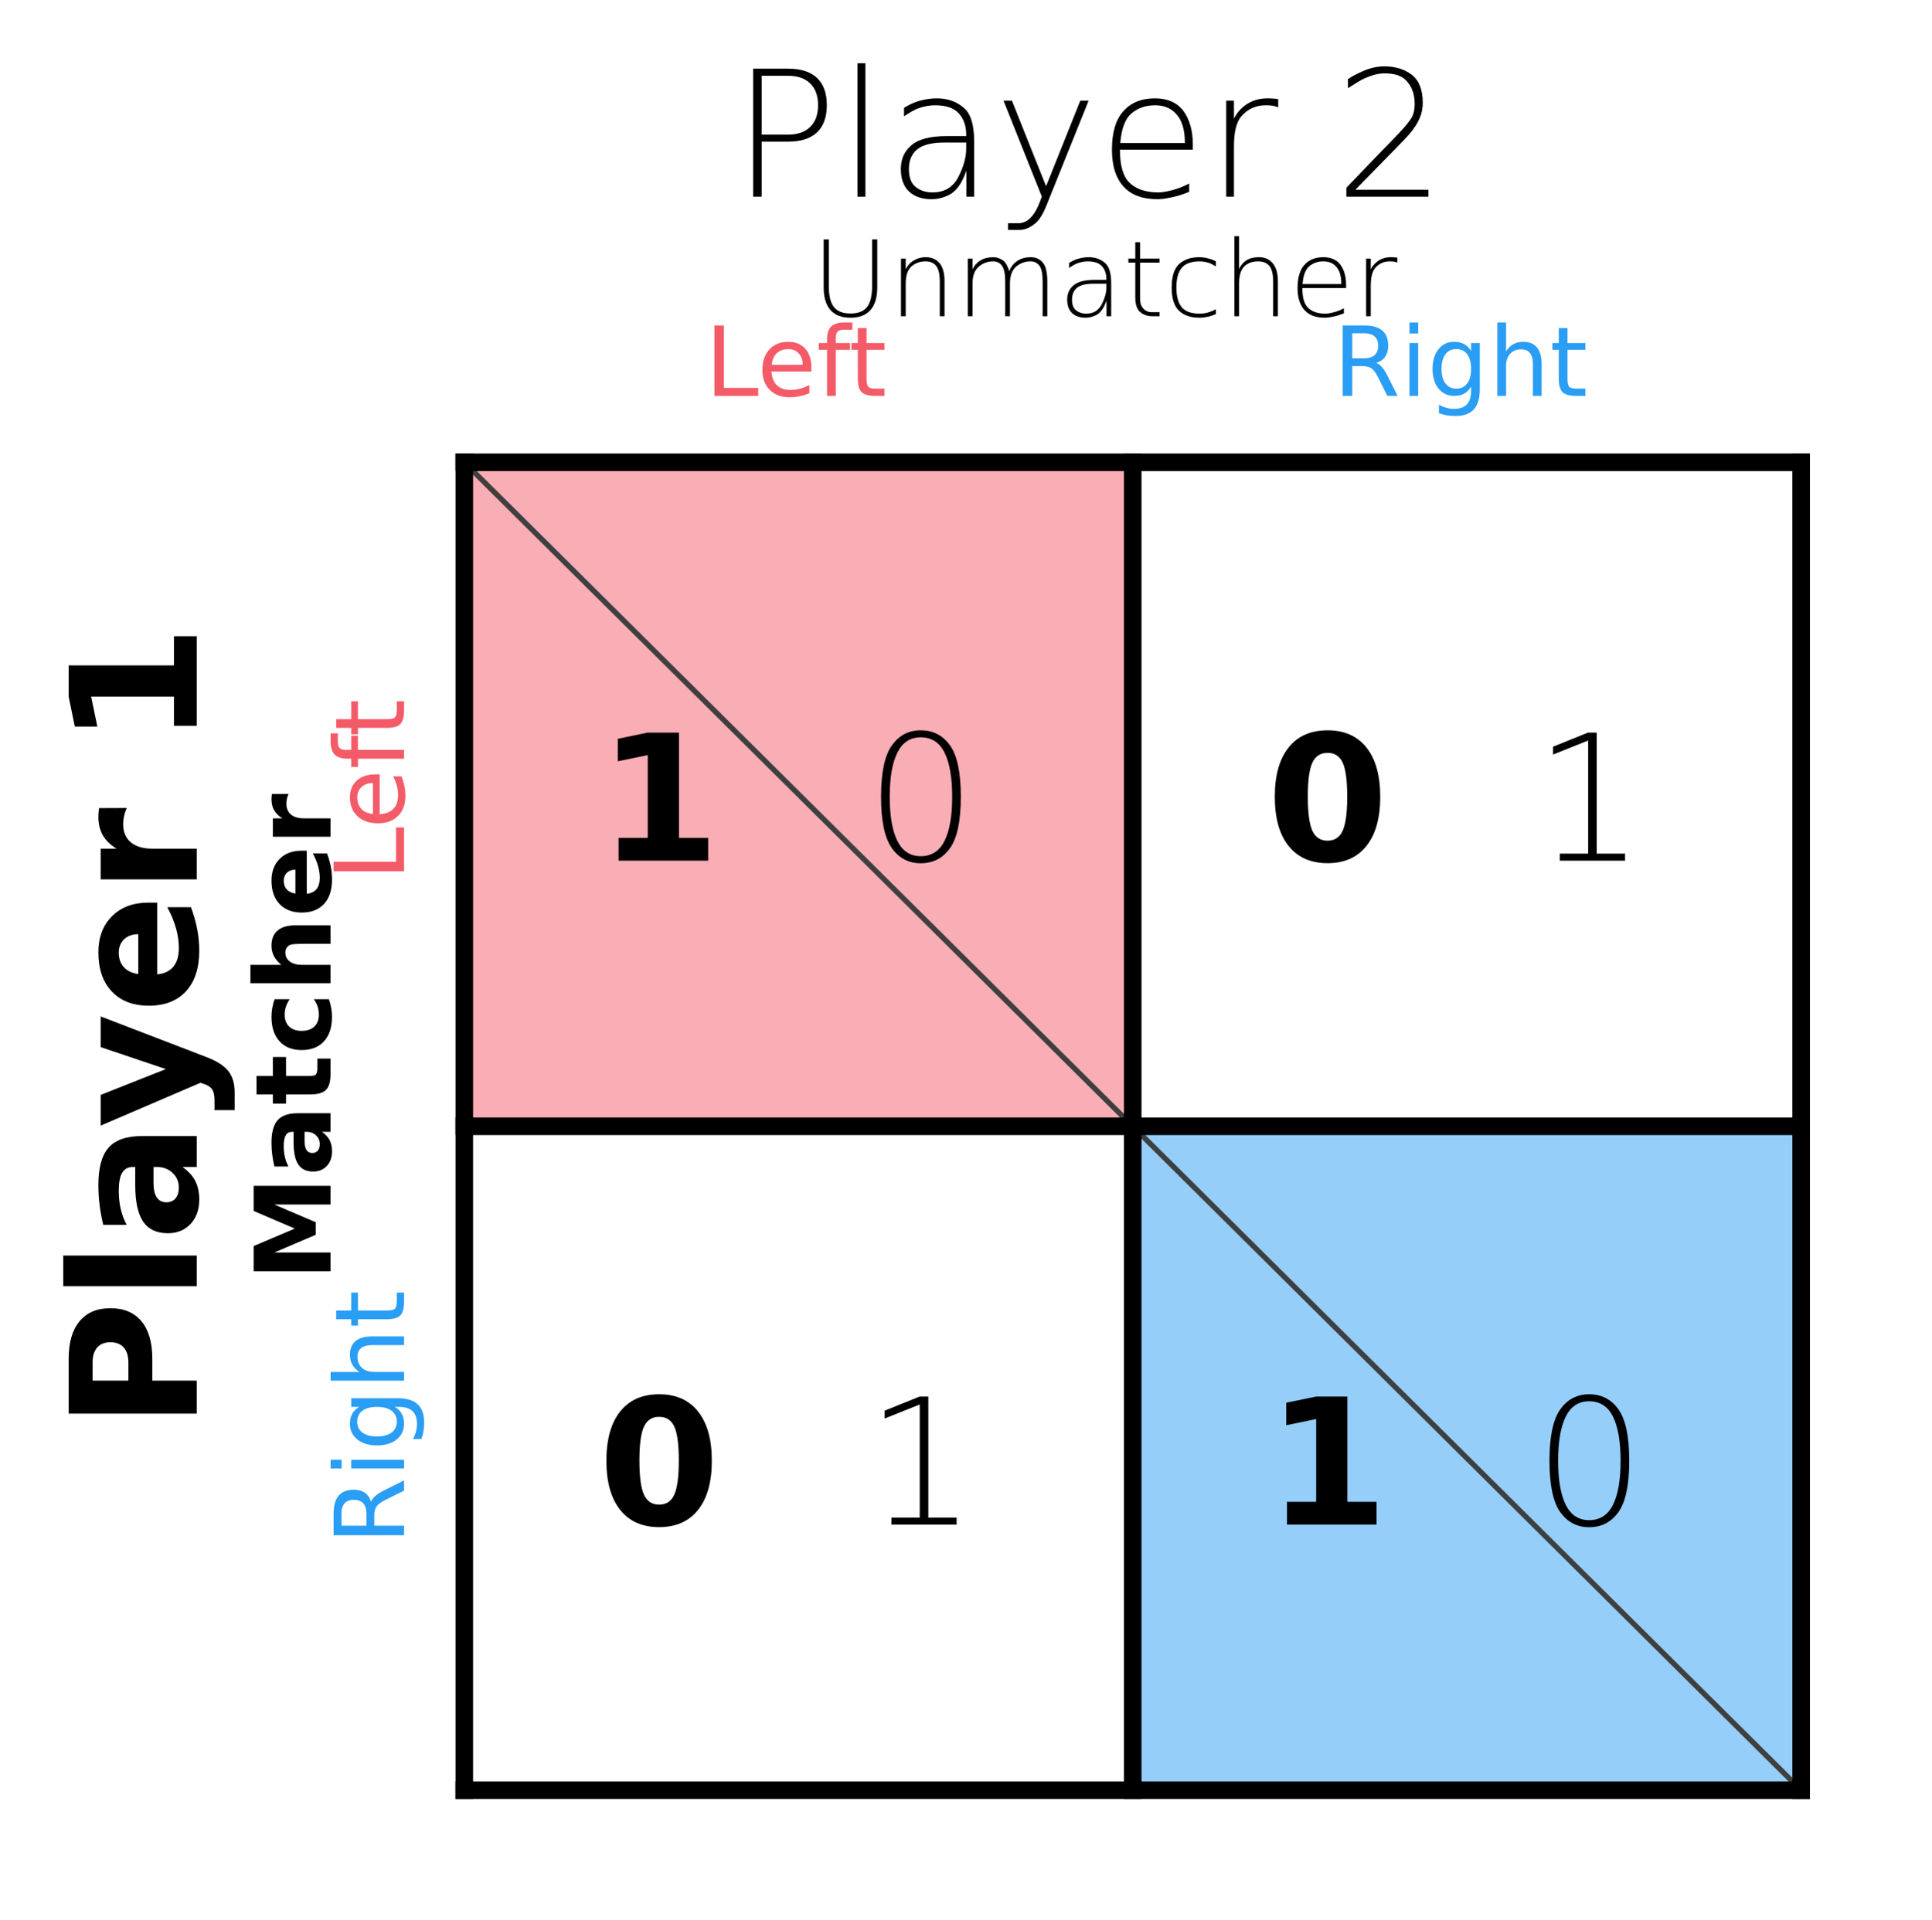
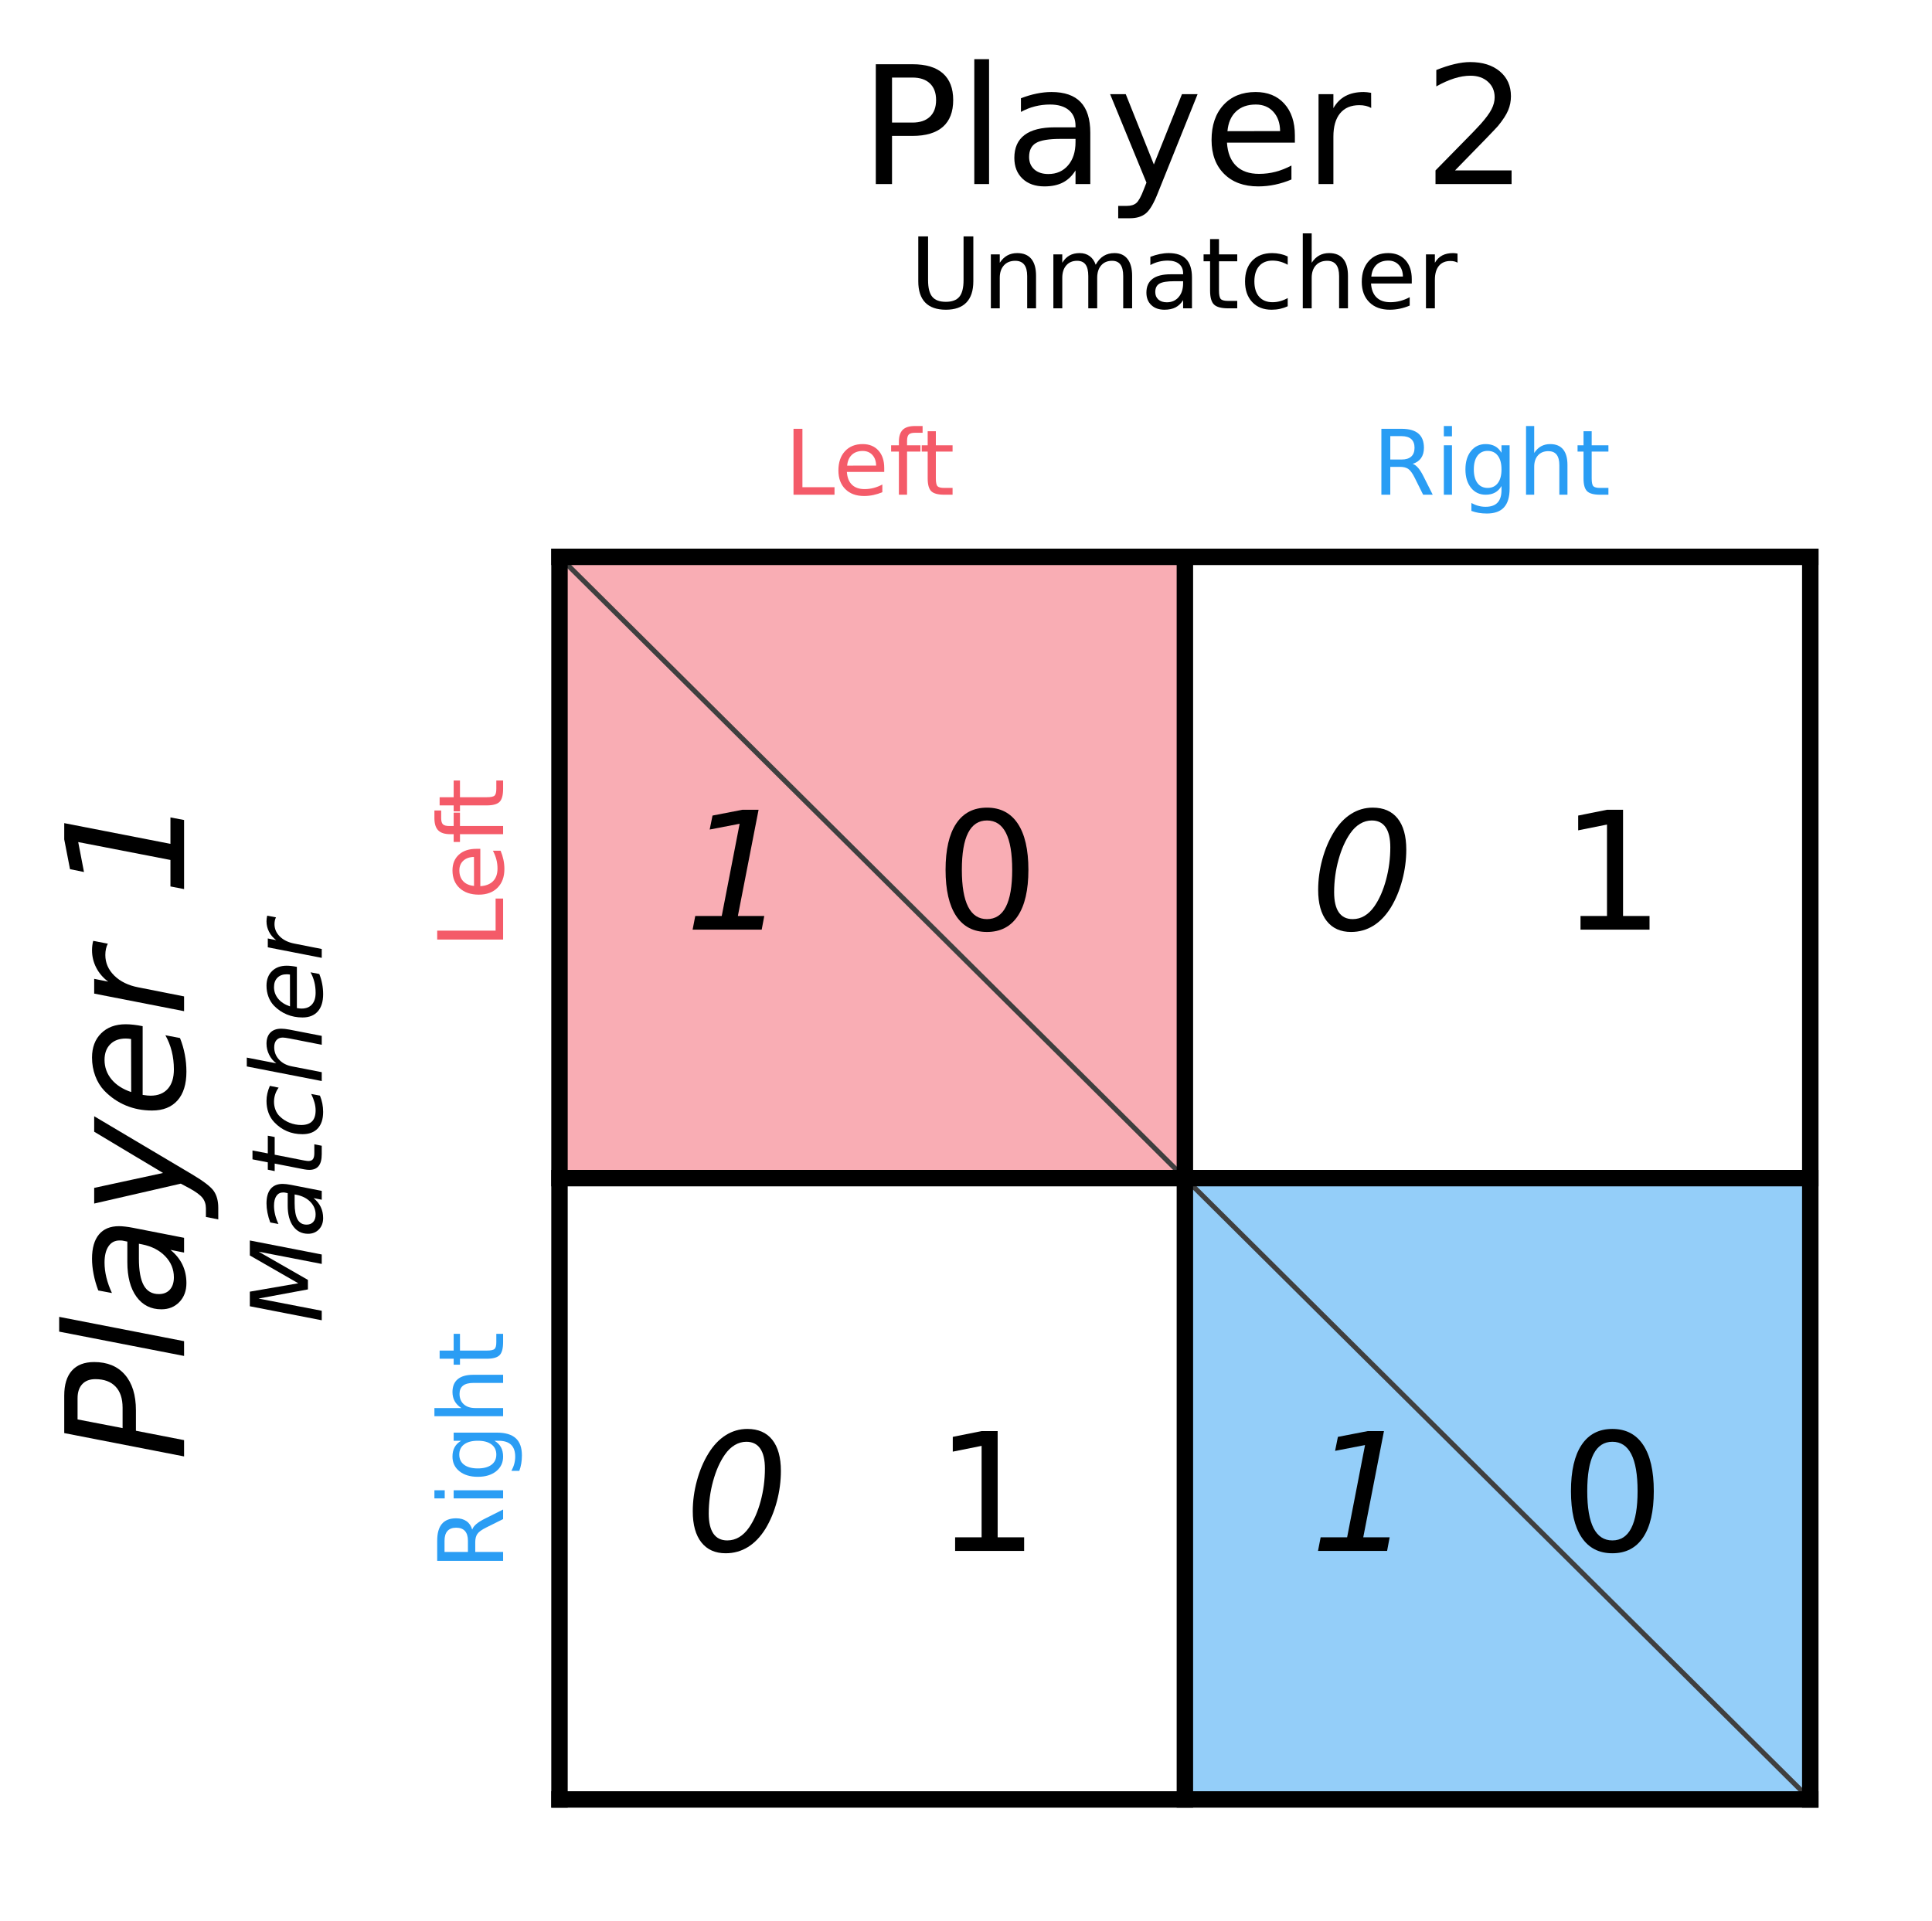
- <svg xmlns="http://www.w3.org/2000/svg" xmlns:xlink="http://www.w3.org/1999/xlink" width="219.845pt" height="218.597pt" viewBox="0 0 219.845 218.597" version="1.1">
+ <svg xmlns="http://www.w3.org/2000/svg" xmlns:xlink="http://www.w3.org/1999/xlink" width="235.064pt" height="233.717pt" viewBox="0 0 235.064 233.717" version="1.1">
  <defs>
    <style type="text/css">*{stroke-linejoin: round; stroke-linecap: butt}</style>
  </defs>
  <g id="figure_1">
    <g id="patch_1">
-       <path d="M 0 218.597  L 219.845 218.597  L 219.845 0  L 0 0  L 0 218.597  z " style="fill: none" />
+       <path d="M 0 233.717  L 235.064 233.717  L 235.064 -0  L 0 -0  L 0 233.717  z " style="fill: none" />
    </g>
    <g id="axes_1">
      <g id="patch_2">
-         <path d="M 45.245 211.397  L 212.645 211.397  L 212.645 45.077  L 45.245 45.077  L 45.245 211.397  z " style="fill: none" />
+         <path d="M 60.464 226.517  L 227.864 226.517  L 227.864 60.197  L 60.464 60.197  L 60.464 226.517  z " style="fill: none" />
      </g>
      <g id="patch_3">
-         <path d="M 52.855 52.637  L 128.945 128.237  L 52.855 128.237  z " clip-path="url(#p72c9a8f084)" style="fill: #f45b69; opacity: 0.5; stroke: #000000; stroke-width: 0.6; stroke-linejoin: miter" />
+         <path d="M 68.073 67.757  L 144.164 143.357  L 68.073 143.357  z " clip-path="url(#pc0062c512a)" style="fill: #f45b69; opacity: 0.5; stroke: #000000; stroke-width: 0.6; stroke-linejoin: miter" />
      </g>
      <g id="patch_4">
-         <path d="M 52.855 52.637  L 128.945 52.637  L 128.945 128.237  z " clip-path="url(#p72c9a8f084)" style="fill: #f45b69; opacity: 0.5; stroke: #000000; stroke-width: 0.6; stroke-linejoin: miter" />
+         <path d="M 68.073 67.757  L 144.164 67.757  L 144.164 143.357  z " clip-path="url(#pc0062c512a)" style="fill: #f45b69; opacity: 0.5; stroke: #000000; stroke-width: 0.6; stroke-linejoin: miter" />
      </g>
      <g id="patch_5">
-         <path d="M 128.945 128.237  L 205.036 128.237  L 205.036 203.837  z " clip-path="url(#p72c9a8f084)" style="fill: #2a9df4; opacity: 0.5; stroke: #000000; stroke-width: 0.6; stroke-linejoin: miter" />
+         <path d="M 144.164 143.357  L 220.255 143.357  L 220.255 218.957  z " clip-path="url(#pc0062c512a)" style="fill: #2a9df4; opacity: 0.5; stroke: #000000; stroke-width: 0.6; stroke-linejoin: miter" />
      </g>
      <g id="patch_6">
-         <path d="M 128.945 128.237  L 205.036 203.837  L 128.945 203.837  z " clip-path="url(#p72c9a8f084)" style="fill: #2a9df4; opacity: 0.5; stroke: #000000; stroke-width: 0.6; stroke-linejoin: miter" />
+         <path d="M 144.164 143.357  L 220.255 218.957  L 144.164 218.957  z " clip-path="url(#pc0062c512a)" style="fill: #2a9df4; opacity: 0.5; stroke: #000000; stroke-width: 0.6; stroke-linejoin: miter" />
      </g>
      <g id="matplotlib.axis_1" />
      <g id="matplotlib.axis_2" />
      <g id="line2d_1">
-         <path d="M 52.855 128.237  L 205.036 128.237  " clip-path="url(#p72c9a8f084)" style="fill: none; stroke: #000000; stroke-width: 2; stroke-linecap: square" />
+         <path d="M 68.073 143.357  L 220.255 143.357  " clip-path="url(#pc0062c512a)" style="fill: none; stroke: #000000; stroke-width: 2; stroke-linecap: square" />
      </g>
      <g id="line2d_2">
-         <path d="M 128.945 203.837  L 128.945 52.637  " clip-path="url(#p72c9a8f084)" style="fill: none; stroke: #000000; stroke-width: 2; stroke-linecap: square" />
+         <path d="M 144.164 218.957  L 144.164 67.757  " clip-path="url(#pc0062c512a)" style="fill: none; stroke: #000000; stroke-width: 2; stroke-linecap: square" />
      </g>
      <g id="line2d_3">
-         <path d="M 52.855 203.837  L 205.036 203.837  " clip-path="url(#p72c9a8f084)" style="fill: none; stroke: #000000; stroke-width: 2; stroke-linecap: square" />
+         <path d="M 68.073 218.957  L 220.255 218.957  " clip-path="url(#pc0062c512a)" style="fill: none; stroke: #000000; stroke-width: 2; stroke-linecap: square" />
      </g>
      <g id="line2d_4">
-         <path d="M 52.855 52.637  L 205.036 52.637  " clip-path="url(#p72c9a8f084)" style="fill: none; stroke: #000000; stroke-width: 2; stroke-linecap: square" />
+         <path d="M 68.073 67.757  L 220.255 67.757  " clip-path="url(#pc0062c512a)" style="fill: none; stroke: #000000; stroke-width: 2; stroke-linecap: square" />
      </g>
      <g id="line2d_5">
-         <path d="M 52.855 203.837  L 52.855 52.637  " clip-path="url(#p72c9a8f084)" style="fill: none; stroke: #000000; stroke-width: 2; stroke-linecap: square" />
+         <path d="M 68.073 218.957  L 68.073 67.757  " clip-path="url(#pc0062c512a)" style="fill: none; stroke: #000000; stroke-width: 2; stroke-linecap: square" />
      </g>
      <g id="line2d_6">
-         <path d="M 205.036 203.837  L 205.036 52.637  " clip-path="url(#p72c9a8f084)" style="fill: none; stroke: #000000; stroke-width: 2; stroke-linecap: square" />
+         <path d="M 220.255 218.957  L 220.255 67.757  " clip-path="url(#pc0062c512a)" style="fill: none; stroke: #000000; stroke-width: 2; stroke-linecap: square" />
      </g>
      <g id="text_1">
-         <g transform="translate(68.07273 97.99688) scale(0.2 -0.2)">
-           <defs>
-             <path id="DejaVuSans-Bold-31" d="M 750 831  L 1813 831  L 1813 3847  L 722 3622  L 722 4441  L 1806 4666  L 2950 4666  L 2950 831  L 4013 831  L 4013 0  L 750 0  L 750 831  z " transform="scale(0.015625)" />
-           </defs>
-           <use xlink:href="#DejaVuSans-Bold-31" />
+         <g transform="translate(83.29091 113.1169) scale(0.2 -0.2)">
+           <defs>
+             <path id="DejaVuSans-Oblique-31" d="M 416 531  L 1447 531  L 2144 4122  L 978 3897  L 1088 4441  L 2247 4666  L 2881 4666  L 2075 531  L 3103 531  L 3003 0  L 313 0  L 416 531  z " transform="scale(0.015625)" />
+           </defs>
+           <use xlink:href="#DejaVuSans-Oblique-31" />
        </g>
      </g>
      <g id="text_2">
-         <g transform="translate(98.50909 97.99688) scale(0.2 -0.2)">
-           <defs>
-             <path id="DejaVuSans-ExtraLight-30" d="M 2016 4494  Q 1444 4494 1166 3938  Q 888 3378 888 2328  Q 888 1278 1166 719  Q 1444 163 2016 163  Q 2606 163 2884 719  Q 3163 1278 3163 2328  Q 3163 3378 2884 3938  Q 2606 4494 2016 4494  z M 2016 4750  Q 2691 4750 3084 4200  Q 3478 3647 3478 2328  Q 3478 1009 3084 456  Q 2691 -94 2016 -94  Q 1359 -94 966 456  Q 572 1009 572 2328  Q 572 3647 966 4200  Q 1359 4750 2016 4750  z " transform="scale(0.015625)" />
-           </defs>
-           <use xlink:href="#DejaVuSans-ExtraLight-30" />
+         <g transform="translate(113.7273 113.1169) scale(0.2 -0.2)">
+           <defs>
+             <path id="DejaVuSans-30" d="M 2034 4250  Q 1547 4250 1301 3770  Q 1056 3291 1056 2328  Q 1056 1369 1301 889  Q 1547 409 2034 409  Q 2525 409 2770 889  Q 3016 1369 3016 2328  Q 3016 3291 2770 3770  Q 2525 4250 2034 4250  z M 2034 4750  Q 2819 4750 3233 4129  Q 3647 3509 3647 2328  Q 3647 1150 3233 529  Q 2819 -91 2034 -91  Q 1250 -91 836 529  Q 422 1150 422 2328  Q 422 3509 836 4129  Q 1250 4750 2034 4750  z " transform="scale(0.015625)" />
+           </defs>
+           <use xlink:href="#DejaVuSans-30" />
        </g>
      </g>
      <g id="text_3">
-         <g transform="translate(144.1636 173.5969) scale(0.2 -0.2)">
-           <use xlink:href="#DejaVuSans-Bold-31" />
+         <g transform="translate(159.3818 188.7169) scale(0.2 -0.2)">
+           <use xlink:href="#DejaVuSans-Oblique-31" />
        </g>
      </g>
      <g id="text_4">
-         <g transform="translate(174.6 173.5969) scale(0.2 -0.2)">
-           <use xlink:href="#DejaVuSans-ExtraLight-30" />
+         <g transform="translate(189.8182 188.7169) scale(0.2 -0.2)">
+           <use xlink:href="#DejaVuSans-30" />
        </g>
      </g>
      <g id="text_5">
-         <g transform="translate(68.07273 173.5969) scale(0.2 -0.2)">
-           <defs>
-             <path id="DejaVuSans-Bold-30" d="M 2944 2338  Q 2944 3213 2780 3570  Q 2616 3928 2228 3928  Q 1841 3928 1675 3570  Q 1509 3213 1509 2338  Q 1509 1453 1675 1090  Q 1841 728 2228 728  Q 2613 728 2778 1090  Q 2944 1453 2944 2338  z M 4147 2328  Q 4147 1169 3647 539  Q 3147 -91 2228 -91  Q 1306 -91 806 539  Q 306 1169 306 2328  Q 306 3491 806 4120  Q 1306 4750 2228 4750  Q 3147 4750 3647 4120  Q 4147 3491 4147 2328  z " transform="scale(0.015625)" />
-           </defs>
-           <use xlink:href="#DejaVuSans-Bold-30" />
+         <g transform="translate(83.29091 188.7169) scale(0.2 -0.2)">
+           <defs>
+             <path id="DejaVuSans-Oblique-30" d="M 2444 4750  Q 3078 4750 3414 4328  Q 3750 3906 3750 3116  Q 3750 2516 3592 1923  Q 3434 1331 3150 863  Q 2859 394 2467 151  Q 2075 -91 1600 -91  Q 988 -91 653 334  Q 319 759 319 1544  Q 319 2138 480 2733  Q 641 3328 928 3794  Q 1216 4263 1602 4506  Q 1988 4750 2444 4750  z M 2406 4250  Q 2169 4250 1955 4123  Q 1741 3997 1569 3750  Q 1281 3338 1111 2720  Q 941 2103 941 1453  Q 941 938 1123 673  Q 1306 409 1663 409  Q 1913 409 2125 536  Q 2338 663 2509 909  Q 2794 1319 2961 1936  Q 3128 2553 3128 3206  Q 3128 3722 2945 3986  Q 2763 4250 2406 4250  z " transform="scale(0.015625)" />
+           </defs>
+           <use xlink:href="#DejaVuSans-Oblique-30" />
        </g>
      </g>
      <g id="text_6">
-         <g transform="translate(98.50909 173.5969) scale(0.2 -0.2)">
-           <defs>
-             <path id="DejaVuSans-ExtraLight-31" d="M 950 256  L 1981 256  L 1981 4378  L 703 3866  L 703 4153  L 1975 4666  L 2294 4666  L 2294 256  L 3325 256  L 3325 0  L 950 0  L 950 256  z " transform="scale(0.015625)" />
-           </defs>
-           <use xlink:href="#DejaVuSans-ExtraLight-31" />
+         <g transform="translate(113.7273 188.7169) scale(0.2 -0.2)">
+           <defs>
+             <path id="DejaVuSans-31" d="M 794 531  L 1825 531  L 1825 4091  L 703 3866  L 703 4441  L 1819 4666  L 2450 4666  L 2450 531  L 3481 531  L 3481 0  L 794 0  L 794 531  z " transform="scale(0.015625)" />
+           </defs>
+           <use xlink:href="#DejaVuSans-31" />
        </g>
      </g>
      <g id="text_7">
-         <g transform="translate(144.1636 97.99688) scale(0.2 -0.2)">
-           <use xlink:href="#DejaVuSans-Bold-30" />
+         <g transform="translate(159.3818 113.1169) scale(0.2 -0.2)">
+           <use xlink:href="#DejaVuSans-Oblique-30" />
        </g>
      </g>
      <g id="text_8">
-         <g transform="translate(174.6 97.99688) scale(0.2 -0.2)">
-           <use xlink:href="#DejaVuSans-ExtraLight-31" />
+         <g transform="translate(189.8182 113.1169) scale(0.2 -0.2)">
+           <use xlink:href="#DejaVuSans-31" />
        </g>
      </g>
      <g id="text_9">
-         <g style="fill: #f45b69" transform="translate(45.99464 100.2845) rotate(-90) scale(0.11 -0.11)">
+         <g style="fill: #f45b69" transform="translate(61.21283 115.4045) rotate(-90) scale(0.11 -0.11)">
          <defs>
            <path id="DejaVuSans-4c" d="M 628 4666  L 1259 4666  L 1259 531  L 3531 531  L 3531 0  L 628 0  L 628 4666  z " transform="scale(0.015625)" />
            <path id="DejaVuSans-65" d="M 3597 1894  L 3597 1613  L 953 1613  Q 991 1019 1311 708  Q 1631 397 2203 397  Q 2534 397 2845 478  Q 3156 559 3463 722  L 3463 178  Q 3153 47 2828 -22  Q 2503 -91 2169 -91  Q 1331 -91 842 396  Q 353 884 353 1716  Q 353 2575 817 3079  Q 1281 3584 2069 3584  Q 2775 3584 3186 3129  Q 3597 2675 3597 1894  z M 3022 2063  Q 3016 2534 2758 2815  Q 2500 3097 2075 3097  Q 1594 3097 1305 2825  Q 1016 2553 972 2059  L 3022 2063  z " transform="scale(0.015625)" />
            <path id="DejaVuSans-66" d="M 2375 4863  L 2375 4384  L 1825 4384  Q 1516 4384 1395 4259  Q 1275 4134 1275 3809  L 1275 3500  L 2222 3500  L 2222 3053  L 1275 3053  L 1275 0  L 697 0  L 697 3053  L 147 3053  L 147 3500  L 697 3500  L 697 3744  Q 697 4328 969 4595  Q 1241 4863 1831 4863  L 2375 4863  z " transform="scale(0.015625)" />
            <path id="DejaVuSans-74" d="M 1172 4494  L 1172 3500  L 2356 3500  L 2356 3053  L 1172 3053  L 1172 1153  Q 1172 725 1289 603  Q 1406 481 1766 481  L 2356 481  L 2356 0  L 1766 0  Q 1100 0 847 248  Q 594 497 594 1153  L 594 3053  L 172 3053  L 172 3500  L 594 3500  L 594 4494  L 1172 4494  z " transform="scale(0.015625)" />
          </defs>
          <use xlink:href="#DejaVuSans-4c" />
          <use xlink:href="#DejaVuSans-65" transform="translate(53.96289 0)" />
          <use xlink:href="#DejaVuSans-66" transform="translate(115.4863 0)" />
          <use xlink:href="#DejaVuSans-74" transform="translate(148.9414 0)" />
        </g>
      </g>
      <g id="text_10">
-         <g style="fill: #2a9df4" transform="translate(45.99464 175.8845) rotate(-90) scale(0.11 -0.11)">
+         <g style="fill: #2a9df4" transform="translate(61.21283 191.0045) rotate(-90) scale(0.11 -0.11)">
          <defs>
            <path id="DejaVuSans-52" d="M 2841 2188  Q 3044 2119 3236 1894  Q 3428 1669 3622 1275  L 4263 0  L 3584 0  L 2988 1197  Q 2756 1666 2539 1819  Q 2322 1972 1947 1972  L 1259 1972  L 1259 0  L 628 0  L 628 4666  L 2053 4666  Q 2853 4666 3247 4331  Q 3641 3997 3641 3322  Q 3641 2881 3436 2590  Q 3231 2300 2841 2188  z M 1259 4147  L 1259 2491  L 2053 2491  Q 2509 2491 2742 2702  Q 2975 2913 2975 3322  Q 2975 3731 2742 3939  Q 2509 4147 2053 4147  L 1259 4147  z " transform="scale(0.015625)" />
            <path id="DejaVuSans-69" d="M 603 3500  L 1178 3500  L 1178 0  L 603 0  L 603 3500  z M 603 4863  L 1178 4863  L 1178 4134  L 603 4134  L 603 4863  z " transform="scale(0.015625)" />
            <path id="DejaVuSans-67" d="M 2906 1791  Q 2906 2416 2648 2759  Q 2391 3103 1925 3103  Q 1463 3103 1205 2759  Q 947 2416 947 1791  Q 947 1169 1205 825  Q 1463 481 1925 481  Q 2391 481 2648 825  Q 2906 1169 2906 1791  z M 3481 434  Q 3481 -459 3084 -895  Q 2688 -1331 1869 -1331  Q 1566 -1331 1297 -1286  Q 1028 -1241 775 -1147  L 775 -588  Q 1028 -725 1275 -790  Q 1522 -856 1778 -856  Q 2344 -856 2625 -561  Q 2906 -266 2906 331  L 2906 616  Q 2728 306 2450 153  Q 2172 0 1784 0  Q 1141 0 747 490  Q 353 981 353 1791  Q 353 2603 747 3093  Q 1141 3584 1784 3584  Q 2172 3584 2450 3431  Q 2728 3278 2906 2969  L 2906 3500  L 3481 3500  L 3481 434  z " transform="scale(0.015625)" />
            <path id="DejaVuSans-68" d="M 3513 2113  L 3513 0  L 2938 0  L 2938 2094  Q 2938 2591 2744 2837  Q 2550 3084 2163 3084  Q 1697 3084 1428 2787  Q 1159 2491 1159 1978  L 1159 0  L 581 0  L 581 4863  L 1159 4863  L 1159 2956  Q 1366 3272 1645 3428  Q 1925 3584 2291 3584  Q 2894 3584 3203 3211  Q 3513 2838 3513 2113  z " transform="scale(0.015625)" />
          </defs>
          <use xlink:href="#DejaVuSans-52" />
          <use xlink:href="#DejaVuSans-69" transform="translate(69.48242 0)" />
          <use xlink:href="#DejaVuSans-67" transform="translate(97.26562 0)" />
          <use xlink:href="#DejaVuSans-68" transform="translate(160.7422 0)" />
          <use xlink:href="#DejaVuSans-74" transform="translate(224.1211 0)" />
        </g>
      </g>
      <g id="text_11">
-         <g style="fill: #f45b69" transform="translate(80.24727 45.07688) scale(0.11 -0.11)">
+         <g style="fill: #f45b69" transform="translate(95.46546 60.19687) scale(0.11 -0.11)">
          <use xlink:href="#DejaVuSans-4c" />
          <use xlink:href="#DejaVuSans-65" transform="translate(53.96289 0)" />
          <use xlink:href="#DejaVuSans-66" transform="translate(115.4863 0)" />
          <use xlink:href="#DejaVuSans-74" transform="translate(148.9414 0)" />
        </g>
      </g>
      <g id="text_12">
-         <g style="fill: #2a9df4" transform="translate(151.7727 45.07688) scale(0.11 -0.11)">
+         <g style="fill: #2a9df4" transform="translate(166.9909 60.19687) scale(0.11 -0.11)">
          <use xlink:href="#DejaVuSans-52" />
          <use xlink:href="#DejaVuSans-69" transform="translate(69.48242 0)" />
          <use xlink:href="#DejaVuSans-67" transform="translate(97.26562 0)" />
          <use xlink:href="#DejaVuSans-68" transform="translate(160.7422 0)" />
          <use xlink:href="#DejaVuSans-74" transform="translate(224.1211 0)" />
        </g>
      </g>
      <g id="text_13">
-         <g transform="translate(22.39688 162.7925) rotate(-90) scale(0.2 -0.2)">
-           <defs>
-             <path id="DejaVuSans-Bold-50" d="M 588 4666  L 2584 4666  Q 3475 4666 3951 4270  Q 4428 3875 4428 3144  Q 4428 2409 3951 2014  Q 3475 1619 2584 1619  L 1791 1619  L 1791 0  L 588 0  L 588 4666  z M 1791 3794  L 1791 2491  L 2456 2491  Q 2806 2491 2997 2661  Q 3188 2831 3188 3144  Q 3188 3456 2997 3625  Q 2806 3794 2456 3794  L 1791 3794  z " transform="scale(0.015625)" />
-             <path id="DejaVuSans-Bold-6c" d="M 538 4863  L 1656 4863  L 1656 0  L 538 0  L 538 4863  z " transform="scale(0.015625)" />
-             <path id="DejaVuSans-Bold-61" d="M 2106 1575  Q 1756 1575 1579 1456  Q 1403 1338 1403 1106  Q 1403 894 1545 773  Q 1688 653 1941 653  Q 2256 653 2472 879  Q 2688 1106 2688 1447  L 2688 1575  L 2106 1575  z M 3816 1997  L 3816 0  L 2688 0  L 2688 519  Q 2463 200 2181 54  Q 1900 -91 1497 -91  Q 953 -91 614 226  Q 275 544 275 1050  Q 275 1666 698 1953  Q 1122 2241 2028 2241  L 2688 2241  L 2688 2328  Q 2688 2594 2478 2717  Q 2269 2841 1825 2841  Q 1466 2841 1156 2769  Q 847 2697 581 2553  L 581 3406  Q 941 3494 1303 3539  Q 1666 3584 2028 3584  Q 2975 3584 3395 3211  Q 3816 2838 3816 1997  z " transform="scale(0.015625)" />
-             <path id="DejaVuSans-Bold-79" d="M 78 3500  L 1197 3500  L 2138 1125  L 2938 3500  L 4056 3500  L 2584 -331  Q 2363 -916 2067 -1148  Q 1772 -1381 1288 -1381  L 641 -1381  L 641 -647  L 991 -647  Q 1275 -647 1404 -556  Q 1534 -466 1606 -231  L 1638 -134  L 78 3500  z " transform="scale(0.015625)" />
-             <path id="DejaVuSans-Bold-65" d="M 4031 1759  L 4031 1441  L 1416 1441  Q 1456 1047 1700 850  Q 1944 653 2381 653  Q 2734 653 3104 758  Q 3475 863 3866 1075  L 3866 213  Q 3469 63 3072 -14  Q 2675 -91 2278 -91  Q 1328 -91 801 392  Q 275 875 275 1747  Q 275 2603 792 3093  Q 1309 3584 2216 3584  Q 3041 3584 3536 3087  Q 4031 2591 4031 1759  z M 2881 2131  Q 2881 2450 2695 2645  Q 2509 2841 2209 2841  Q 1884 2841 1681 2658  Q 1478 2475 1428 2131  L 2881 2131  z " transform="scale(0.015625)" />
-             <path id="DejaVuSans-Bold-72" d="M 3138 2547  Q 2991 2616 2845 2648  Q 2700 2681 2553 2681  Q 2122 2681 1889 2404  Q 1656 2128 1656 1613  L 1656 0  L 538 0  L 538 3500  L 1656 3500  L 1656 2925  Q 1872 3269 2151 3426  Q 2431 3584 2822 3584  Q 2878 3584 2943 3579  Q 3009 3575 3134 3559  L 3138 2547  z " transform="scale(0.015625)" />
-             <path id="DejaVuSans-Bold-20" transform="scale(0.015625)" />
-           </defs>
-           <use xlink:href="#DejaVuSans-Bold-50" />
-           <use xlink:href="#DejaVuSans-Bold-6c" transform="translate(73.29102 0)" />
-           <use xlink:href="#DejaVuSans-Bold-61" transform="translate(107.5684 0)" />
-           <use xlink:href="#DejaVuSans-Bold-79" transform="translate(171.9238 0)" />
-           <use xlink:href="#DejaVuSans-Bold-65" transform="translate(237.1094 0)" />
-           <use xlink:href="#DejaVuSans-Bold-72" transform="translate(304.9316 0)" />
-           <use xlink:href="#DejaVuSans-Bold-20" transform="translate(354.248 0)" />
-           <use xlink:href="#DejaVuSans-Bold-31" transform="translate(389.0625 0)" />
+         <g transform="translate(22.39688 177.7562) rotate(-90) scale(0.2 -0.2)">
+           <defs>
+             <path id="DejaVuSans-Oblique-50" d="M 1081 4666  L 2541 4666  Q 3178 4666 3512 4369  Q 3847 4072 3847 3500  Q 3847 2731 3353 2303  Q 2859 1875 1966 1875  L 1172 1875  L 806 0  L 172 0  L 1081 4666  z M 1613 4147  L 1275 2394  L 2069 2394  Q 2606 2394 2893 2669  Q 3181 2944 3181 3456  Q 3181 3784 2986 3965  Q 2791 4147 2438 4147  L 1613 4147  z " transform="scale(0.015625)" />
+             <path id="DejaVuSans-Oblique-6c" d="M 1172 4863  L 1747 4863  L 800 0  L 225 0  L 1172 4863  z " transform="scale(0.015625)" />
+             <path id="DejaVuSans-Oblique-61" d="M 3438 1997  L 3047 0  L 2472 0  L 2578 531  Q 2325 219 2001 64  Q 1678 -91 1281 -91  Q 834 -91 548 182  Q 263 456 263 884  Q 263 1497 752 1853  Q 1241 2209 2100 2209  L 2900 2209  L 2931 2363  Q 2938 2388 2941 2417  Q 2944 2447 2944 2509  Q 2944 2788 2717 2942  Q 2491 3097 2081 3097  Q 1800 3097 1504 3025  Q 1209 2953 897 2809  L 997 3341  Q 1322 3463 1633 3523  Q 1944 3584 2234 3584  Q 2853 3584 3176 3315  Q 3500 3047 3500 2534  Q 3500 2431 3484 2292  Q 3469 2153 3438 1997  z M 2816 1759  L 2241 1759  Q 1534 1759 1195 1570  Q 856 1381 856 984  Q 856 709 1029 553  Q 1203 397 1509 397  Q 1978 397 2328 733  Q 2678 1069 2791 1631  L 2816 1759  z " transform="scale(0.015625)" />
+             <path id="DejaVuSans-Oblique-79" d="M 1588 -325  Q 1188 -997 936 -1164  Q 684 -1331 294 -1331  L -159 -1331  L -63 -850  L 269 -850  Q 509 -850 678 -719  Q 847 -588 1056 -206  L 1234 128  L 459 3500  L 1069 3500  L 1650 819  L 3256 3500  L 3859 3500  L 1588 -325  z " transform="scale(0.015625)" />
+             <path id="DejaVuSans-Oblique-65" d="M 3078 2063  Q 3088 2113 3092 2166  Q 3097 2219 3097 2272  Q 3097 2653 2873 2875  Q 2650 3097 2266 3097  Q 1838 3097 1509 2826  Q 1181 2556 1013 2059  L 3078 2063  z M 3578 1613  L 903 1613  Q 884 1494 878 1425  Q 872 1356 872 1306  Q 872 872 1139 634  Q 1406 397 1894 397  Q 2269 397 2603 481  Q 2938 566 3225 728  L 3116 159  Q 2806 34 2476 -28  Q 2147 -91 1806 -91  Q 1078 -91 686 257  Q 294 606 294 1247  Q 294 1794 489 2264  Q 684 2734 1063 3103  Q 1306 3334 1642 3459  Q 1978 3584 2356 3584  Q 2950 3584 3301 3228  Q 3653 2872 3653 2272  Q 3653 2128 3634 1964  Q 3616 1800 3578 1613  z " transform="scale(0.015625)" />
+             <path id="DejaVuSans-Oblique-72" d="M 2853 2969  Q 2766 3016 2653 3041  Q 2541 3066 2413 3066  Q 1953 3066 1609 2717  Q 1266 2369 1153 1784  L 800 0  L 225 0  L 909 3500  L 1484 3500  L 1375 2956  Q 1603 3259 1920 3421  Q 2238 3584 2597 3584  Q 2691 3584 2781 3573  Q 2872 3563 2963 3538  L 2853 2969  z " transform="scale(0.015625)" />
+             <path id="DejaVuSans-Oblique-20" transform="scale(0.015625)" />
+           </defs>
+           <use xlink:href="#DejaVuSans-Oblique-50" />
+           <use xlink:href="#DejaVuSans-Oblique-6c" transform="translate(60.30273 0)" />
+           <use xlink:href="#DejaVuSans-Oblique-61" transform="translate(88.08594 0)" />
+           <use xlink:href="#DejaVuSans-Oblique-79" transform="translate(149.3652 0)" />
+           <use xlink:href="#DejaVuSans-Oblique-65" transform="translate(208.5449 0)" />
+           <use xlink:href="#DejaVuSans-Oblique-72" transform="translate(270.0684 0)" />
+           <use xlink:href="#DejaVuSans-Oblique-20" transform="translate(311.1816 0)" />
+           <use xlink:href="#DejaVuSans-Oblique-31" transform="translate(342.9688 0)" />
        </g>
      </g>
      <g id="text_14">
-         <g transform="translate(37.62358 145.8525) rotate(-90) scale(0.12 -0.12)">
-           <defs>
-             <path id="DejaVuSans-Bold-4d" d="M 588 4666  L 2119 4666  L 3181 2169  L 4250 4666  L 5778 4666  L 5778 0  L 4641 0  L 4641 3413  L 3566 897  L 2803 897  L 1728 3413  L 1728 0  L 588 0  L 588 4666  z " transform="scale(0.015625)" />
-             <path id="DejaVuSans-Bold-74" d="M 1759 4494  L 1759 3500  L 2913 3500  L 2913 2700  L 1759 2700  L 1759 1216  Q 1759 972 1856 886  Q 1953 800 2241 800  L 2816 800  L 2816 0  L 1856 0  Q 1194 0 917 276  Q 641 553 641 1216  L 641 2700  L 84 2700  L 84 3500  L 641 3500  L 641 4494  L 1759 4494  z " transform="scale(0.015625)" />
-             <path id="DejaVuSans-Bold-63" d="M 3366 3391  L 3366 2478  Q 3138 2634 2908 2709  Q 2678 2784 2431 2784  Q 1963 2784 1702 2511  Q 1441 2238 1441 1747  Q 1441 1256 1702 982  Q 1963 709 2431 709  Q 2694 709 2930 787  Q 3166 866 3366 1019  L 3366 103  Q 3103 6 2833 -42  Q 2563 -91 2291 -91  Q 1344 -91 809 395  Q 275 881 275 1747  Q 275 2613 809 3098  Q 1344 3584 2291 3584  Q 2566 3584 2833 3536  Q 3100 3488 3366 3391  z " transform="scale(0.015625)" />
-             <path id="DejaVuSans-Bold-68" d="M 4056 2131  L 4056 0  L 2931 0  L 2931 347  L 2931 1625  Q 2931 2084 2911 2256  Q 2891 2428 2841 2509  Q 2775 2619 2662 2680  Q 2550 2741 2406 2741  Q 2056 2741 1856 2470  Q 1656 2200 1656 1722  L 1656 0  L 538 0  L 538 4863  L 1656 4863  L 1656 2988  Q 1909 3294 2193 3439  Q 2478 3584 2822 3584  Q 3428 3584 3742 3212  Q 4056 2841 4056 2131  z " transform="scale(0.015625)" />
-           </defs>
-           <use xlink:href="#DejaVuSans-Bold-4d" />
-           <use xlink:href="#DejaVuSans-Bold-61" transform="translate(99.51172 0)" />
-           <use xlink:href="#DejaVuSans-Bold-74" transform="translate(166.9922 0)" />
-           <use xlink:href="#DejaVuSans-Bold-63" transform="translate(214.7949 0)" />
-           <use xlink:href="#DejaVuSans-Bold-68" transform="translate(274.0723 0)" />
-           <use xlink:href="#DejaVuSans-Bold-65" transform="translate(345.2637 0)" />
-           <use xlink:href="#DejaVuSans-Bold-72" transform="translate(413.0859 0)" />
+         <g transform="translate(39.1454 160.9725) rotate(-90) scale(0.12 -0.12)">
+           <defs>
+             <path id="DejaVuSans-Oblique-4d" d="M 1081 4666  L 2028 4666  L 2572 1522  L 4378 4666  L 5350 4666  L 4441 0  L 3828 0  L 4622 4091  L 2791 897  L 2175 897  L 1581 4103  L 788 0  L 172 0  L 1081 4666  z " transform="scale(0.015625)" />
+             <path id="DejaVuSans-Oblique-74" d="M 2706 3500  L 2619 3053  L 1472 3053  L 1100 1153  Q 1081 1047 1072 975  Q 1063 903 1063 863  Q 1063 663 1183 572  Q 1303 481 1569 481  L 2150 481  L 2053 0  L 1503 0  Q 991 0 739 200  Q 488 400 488 806  Q 488 878 497 964  Q 506 1050 525 1153  L 897 3053  L 409 3053  L 500 3500  L 978 3500  L 1172 4494  L 1747 4494  L 1556 3500  L 2706 3500  z " transform="scale(0.015625)" />
+             <path id="DejaVuSans-Oblique-63" d="M 3431 3366  L 3316 2797  Q 3109 2947 2876 3022  Q 2644 3097 2394 3097  Q 2119 3097 1870 3000  Q 1622 2903 1453 2725  Q 1184 2453 1037 2087  Q 891 1722 891 1331  Q 891 859 1127 628  Q 1363 397 1844 397  Q 2081 397 2348 469  Q 2616 541 2906 684  L 2797 116  Q 2547 13 2283 -39  Q 2019 -91 1741 -91  Q 1044 -91 669 257  Q 294 606 294 1253  Q 294 1797 489 2255  Q 684 2713 1069 3078  Q 1331 3328 1684 3456  Q 2038 3584 2456 3584  Q 2700 3584 2940 3529  Q 3181 3475 3431 3366  z " transform="scale(0.015625)" />
+             <path id="DejaVuSans-Oblique-68" d="M 3566 2113  L 3156 0  L 2578 0  L 2988 2091  Q 3016 2238 3031 2350  Q 3047 2463 3047 2528  Q 3047 2791 2881 2937  Q 2716 3084 2419 3084  Q 1956 3084 1617 2771  Q 1278 2459 1178 1941  L 800 0  L 225 0  L 1172 4863  L 1747 4863  L 1375 2950  Q 1594 3244 1934 3414  Q 2275 3584 2650 3584  Q 3113 3584 3367 3334  Q 3622 3084 3622 2631  Q 3622 2519 3608 2391  Q 3594 2263 3566 2113  z " transform="scale(0.015625)" />
+           </defs>
+           <use xlink:href="#DejaVuSans-Oblique-4d" />
+           <use xlink:href="#DejaVuSans-Oblique-61" transform="translate(86.2793 0)" />
+           <use xlink:href="#DejaVuSans-Oblique-74" transform="translate(147.5586 0)" />
+           <use xlink:href="#DejaVuSans-Oblique-63" transform="translate(186.7676 0)" />
+           <use xlink:href="#DejaVuSans-Oblique-68" transform="translate(241.748 0)" />
+           <use xlink:href="#DejaVuSans-Oblique-65" transform="translate(305.127 0)" />
+           <use xlink:href="#DejaVuSans-Oblique-72" transform="translate(366.6504 0)" />
        </g>
      </g>
      <g id="text_15">
-         <g transform="translate(83.29091 22.39688) scale(0.2 -0.2)">
-           <defs>
-             <path id="DejaVuSans-ExtraLight-50" d="M 1094 4406  L 1094 2263  L 2053 2263  Q 2575 2263 2859 2541  Q 3147 2819 3147 3338  Q 3147 3847 2859 4128  Q 2575 4406 2053 4406  L 1094 4406  z M 781 4666  L 2053 4666  Q 2750 4666 3109 4328  Q 3466 3991 3466 3338  Q 3466 2681 3109 2344  Q 2750 2006 2053 2006  L 1094 2006  L 1094 0  L 781 0  L 781 4666  z " transform="scale(0.015625)" />
-             <path id="DejaVuSans-ExtraLight-6c" d="M 725 4863  L 1013 4863  L 1013 0  L 725 0  L 725 4863  z " transform="scale(0.015625)" />
-             <path id="DejaVuSans-ExtraLight-61" d="M 2125 1975  Q 1431 1975 1125 1728  Q 819 1481 819 1006  Q 819 544 1072 350  Q 1325 156 1672 156  Q 2328 156 2616 713  Q 2906 1269 2906 1759  L 2906 1975  L 2125 1975  z M 3197 1997  L 3197 0  L 2913 0  L 2913 950  Q 2672 253 2275 63  Q 1959 -91 1647 -91  Q 1125 -91 825 188  Q 525 469 525 1012  Q 525 1556 916 1881  Q 1306 2209 2194 2209  L 2906 2209  L 2906 2266  Q 2906 2731 2641 3031  Q 2378 3331 1772 3331  Q 1472 3331 1159 3219  Q 959 3147 641 2928  L 641 3238  Q 919 3409 1159 3481  Q 1509 3584 1831 3584  Q 2450 3584 2850 3209  Q 3197 2888 3197 1997  z " transform="scale(0.015625)" />
-             <path id="DejaVuSans-ExtraLight-79" d="M 1906 -325  Q 1719 -791 1503 -969  Q 1213 -1209 934 -1209  L 506 -1209  L 506 -966  L 872 -966  Q 1100 -966 1272 -819  Q 1494 -628 1638 -259  L 1741 0  L 344 3500  L 650 3500  L 1894 381  L 3141 3500  L 3444 3500  L 1906 -325  z " transform="scale(0.015625)" />
-             <path id="DejaVuSans-ExtraLight-65" d="M 3453 1894  L 3453 1713  L 797 1713  Q 797 869 1125 531  Q 1488 156 2203 156  Q 2391 156 2700 238  Q 3013 319 3319 481  L 3319 178  Q 3009 47 2684 -22  Q 2359 -91 2169 -91  Q 1359 -91 950 347  Q 506 813 506 1713  Q 506 2647 913 3106  Q 1328 3584 2069 3584  Q 2756 3584 3106 3131  Q 3453 2656 3453 1894  z M 3163 1956  Q 3163 2694 2831 3031  Q 2553 3331 2075 3331  Q 1553 3331 1200 3019  Q 875 2728 809 1956  L 3163 1956  z " transform="scale(0.015625)" />
-             <path id="DejaVuSans-ExtraLight-72" d="M 2625 3253  Q 2556 3288 2438 3313  Q 2331 3331 2169 3331  Q 1638 3331 1288 2938  Q 1013 2619 1013 1844  L 1013 0  L 731 0  L 731 3500  L 1013 3500  L 1013 2844  Q 1153 3125 1406 3319  Q 1756 3584 2231 3584  Q 2353 3584 2444 3575  Q 2538 3575 2625 3553  L 2625 3253  z " transform="scale(0.015625)" />
-             <path id="DejaVuSans-ExtraLight-20" transform="scale(0.015625)" />
-             <path id="DejaVuSans-ExtraLight-32" d="M 769 253  L 3431 253  L 3431 0  L 444 0  L 444 328  L 1606 1538  Q 2038 1975 2388 2347  Q 2713 2694 2822 2884  Q 2931 3075 2931 3388  Q 2931 3928 2600 4256  Q 2359 4494 1825 4494  Q 1513 4494 1106 4313  Q 928 4231 500 3953  L 500 4284  Q 681 4413 1031 4569  Q 1428 4747 1819 4750  Q 2422 4750 2828 4441  Q 3225 4131 3225 3419  Q 3225 3131 3119 2875  Q 2994 2575 2725 2266  Q 2647 2175 2228 1744  L 769 253  z " transform="scale(0.015625)" />
-           </defs>
-           <use xlink:href="#DejaVuSans-ExtraLight-50" />
-           <use xlink:href="#DejaVuSans-ExtraLight-6c" transform="translate(60.30273 0)" />
-           <use xlink:href="#DejaVuSans-ExtraLight-61" transform="translate(88.08594 0)" />
-           <use xlink:href="#DejaVuSans-ExtraLight-79" transform="translate(149.3652 0)" />
-           <use xlink:href="#DejaVuSans-ExtraLight-65" transform="translate(208.5449 0)" />
-           <use xlink:href="#DejaVuSans-ExtraLight-72" transform="translate(270.0684 0)" />
-           <use xlink:href="#DejaVuSans-ExtraLight-20" transform="translate(311.1816 0)" />
-           <use xlink:href="#DejaVuSans-ExtraLight-32" transform="translate(342.9688 0)" />
+         <g transform="translate(104.5964 22.39688) scale(0.2 -0.2)">
+           <defs>
+             <path id="DejaVuSans-50" d="M 1259 4147  L 1259 2394  L 2053 2394  Q 2494 2394 2734 2622  Q 2975 2850 2975 3272  Q 2975 3691 2734 3919  Q 2494 4147 2053 4147  L 1259 4147  z M 628 4666  L 2053 4666  Q 2838 4666 3239 4311  Q 3641 3956 3641 3272  Q 3641 2581 3239 2228  Q 2838 1875 2053 1875  L 1259 1875  L 1259 0  L 628 0  L 628 4666  z " transform="scale(0.015625)" />
+             <path id="DejaVuSans-6c" d="M 603 4863  L 1178 4863  L 1178 0  L 603 0  L 603 4863  z " transform="scale(0.015625)" />
+             <path id="DejaVuSans-61" d="M 2194 1759  Q 1497 1759 1228 1600  Q 959 1441 959 1056  Q 959 750 1161 570  Q 1363 391 1709 391  Q 2188 391 2477 730  Q 2766 1069 2766 1631  L 2766 1759  L 2194 1759  z M 3341 1997  L 3341 0  L 2766 0  L 2766 531  Q 2569 213 2275 61  Q 1981 -91 1556 -91  Q 1019 -91 701 211  Q 384 513 384 1019  Q 384 1609 779 1909  Q 1175 2209 1959 2209  L 2766 2209  L 2766 2266  Q 2766 2663 2505 2880  Q 2244 3097 1772 3097  Q 1472 3097 1187 3025  Q 903 2953 641 2809  L 641 3341  Q 956 3463 1253 3523  Q 1550 3584 1831 3584  Q 2591 3584 2966 3190  Q 3341 2797 3341 1997  z " transform="scale(0.015625)" />
+             <path id="DejaVuSans-79" d="M 2059 -325  Q 1816 -950 1584 -1140  Q 1353 -1331 966 -1331  L 506 -1331  L 506 -850  L 844 -850  Q 1081 -850 1212 -737  Q 1344 -625 1503 -206  L 1606 56  L 191 3500  L 800 3500  L 1894 763  L 2988 3500  L 3597 3500  L 2059 -325  z " transform="scale(0.015625)" />
+             <path id="DejaVuSans-72" d="M 2631 2963  Q 2534 3019 2420 3045  Q 2306 3072 2169 3072  Q 1681 3072 1420 2755  Q 1159 2438 1159 1844  L 1159 0  L 581 0  L 581 3500  L 1159 3500  L 1159 2956  Q 1341 3275 1631 3429  Q 1922 3584 2338 3584  Q 2397 3584 2469 3576  Q 2541 3569 2628 3553  L 2631 2963  z " transform="scale(0.015625)" />
+             <path id="DejaVuSans-20" transform="scale(0.015625)" />
+             <path id="DejaVuSans-32" d="M 1228 531  L 3431 531  L 3431 0  L 469 0  L 469 531  Q 828 903 1448 1529  Q 2069 2156 2228 2338  Q 2531 2678 2651 2914  Q 2772 3150 2772 3378  Q 2772 3750 2511 3984  Q 2250 4219 1831 4219  Q 1534 4219 1204 4116  Q 875 4013 500 3803  L 500 4441  Q 881 4594 1212 4672  Q 1544 4750 1819 4750  Q 2544 4750 2975 4387  Q 3406 4025 3406 3419  Q 3406 3131 3298 2873  Q 3191 2616 2906 2266  Q 2828 2175 2409 1742  Q 1991 1309 1228 531  z " transform="scale(0.015625)" />
+           </defs>
+           <use xlink:href="#DejaVuSans-50" />
+           <use xlink:href="#DejaVuSans-6c" transform="translate(60.30273 0)" />
+           <use xlink:href="#DejaVuSans-61" transform="translate(88.08594 0)" />
+           <use xlink:href="#DejaVuSans-79" transform="translate(149.3652 0)" />
+           <use xlink:href="#DejaVuSans-65" transform="translate(208.5449 0)" />
+           <use xlink:href="#DejaVuSans-72" transform="translate(270.0684 0)" />
+           <use xlink:href="#DejaVuSans-20" transform="translate(311.1816 0)" />
+           <use xlink:href="#DejaVuSans-32" transform="translate(342.9688 0)" />
        </g>
      </g>
      <g id="text_16">
-         <g transform="translate(92.42182 36.00487) scale(0.12 -0.12)">
-           <defs>
-             <path id="DejaVuSans-ExtraLight-55" d="M 716 4666  L 1028 4666  L 1028 1831  Q 1028 944 1341 553  Q 1650 166 2344 166  Q 3034 166 3344 553  Q 3656 944 3656 1831  L 3656 4666  L 3969 4666  L 3969 1753  Q 3969 841 3556 375  Q 3147 -91 2344 -91  Q 1538 -91 1128 375  Q 716 841 716 1753  L 716 4666  z " transform="scale(0.015625)" />
-             <path id="DejaVuSans-ExtraLight-6e" d="M 3369 2113  L 3369 0  L 3081 0  L 3081 2094  Q 3081 2775 2862 3053  Q 2644 3331 2219 3331  Q 1722 3331 1369 3031  Q 1013 2728 1013 1978  L 1013 0  L 725 0  L 725 3500  L 1013 3500  L 1013 2844  Q 1166 3163 1416 3331  Q 1784 3584 2231 3584  Q 2750 3584 3059 3231  Q 3369 2881 3369 2113  z " transform="scale(0.015625)" />
-             <path id="DejaVuSans-ExtraLight-6d" d="M 3244 2738  Q 3406 3159 3756 3375  Q 4088 3584 4544 3584  Q 5000 3584 5275 3263  Q 5553 2944 5553 2113  L 5553 0  L 5269 0  L 5269 2094  Q 5269 2819 5069 3075  Q 4869 3331 4538 3331  Q 4056 3331 3688 3034  Q 3284 2713 3284 1978  L 3284 0  L 2997 0  L 2997 2094  Q 2997 2794 2803 3062  Q 2609 3331 2266 3331  Q 1784 3331 1416 3031  Q 1013 2709 1013 1978  L 1013 0  L 725 0  L 725 3500  L 1013 3500  L 1013 2844  Q 1166 3188 1488 3388  Q 1813 3584 2284 3584  Q 2591 3584 2875 3378  Q 3094 3219 3244 2738  z " transform="scale(0.015625)" />
-             <path id="DejaVuSans-ExtraLight-74" d="M 1028 4494  L 1028 3500  L 2213 3500  L 2213 3256  L 1028 3256  L 1028 1153  Q 1028 753 1131 594  Q 1344 244 1750 244  L 2213 244  L 2213 0  L 1766 0  Q 1338 0 1038 250  Q 738 500 738 1153  L 738 3256  L 319 3256  L 319 3500  L 738 3500  L 738 4494  L 1028 4494  z " transform="scale(0.015625)" />
-             <path id="DejaVuSans-ExtraLight-63" d="M 3122 3331  L 3122 3025  Q 2863 3184 2694 3241  Q 2403 3331 2138 3331  Q 1381 3331 1053 2943  Q 725 2556 725 1747  Q 725 931 1053 543  Q 1381 156 2138 156  Q 2388 156 2631 225  Q 2878 291 3122 425  L 3122 134  Q 2881 22 2625 -34  Q 2366 -91 2113 -91  Q 1344 -91 891 325  Q 438 744 438 1747  Q 438 2750 891 3169  Q 1344 3584 2113 3584  Q 2363 3584 2644 3513  Q 2925 3444 3122 3331  z " transform="scale(0.015625)" />
-             <path id="DejaVuSans-ExtraLight-68" d="M 3369 2113  L 3369 0  L 3081 0  L 3081 2094  Q 3081 2769 2853 3050  Q 2625 3331 2163 3331  Q 1631 3331 1322 3018  Q 1013 2706 1013 1978  L 1013 0  L 725 0  L 725 4863  L 1013 4863  L 1013 2853  Q 1113 3122 1369 3331  Q 1675 3584 2231 3584  Q 2750 3584 3059 3213  Q 3369 2838 3369 2113  z " transform="scale(0.015625)" />
-           </defs>
-           <use xlink:href="#DejaVuSans-ExtraLight-55" />
-           <use xlink:href="#DejaVuSans-ExtraLight-6e" transform="translate(73.19336 0)" />
-           <use xlink:href="#DejaVuSans-ExtraLight-6d" transform="translate(136.5723 0)" />
-           <use xlink:href="#DejaVuSans-ExtraLight-61" transform="translate(233.9844 0)" />
-           <use xlink:href="#DejaVuSans-ExtraLight-74" transform="translate(295.2637 0)" />
-           <use xlink:href="#DejaVuSans-ExtraLight-63" transform="translate(334.4727 0)" />
-           <use xlink:href="#DejaVuSans-ExtraLight-68" transform="translate(389.4531 0)" />
-           <use xlink:href="#DejaVuSans-ExtraLight-65" transform="translate(452.832 0)" />
-           <use xlink:href="#DejaVuSans-ExtraLight-72" transform="translate(514.3555 0)" />
+         <g transform="translate(110.6836 37.51687) scale(0.12 -0.12)">
+           <defs>
+             <path id="DejaVuSans-55" d="M 556 4666  L 1191 4666  L 1191 1831  Q 1191 1081 1462 751  Q 1734 422 2344 422  Q 2950 422 3222 751  Q 3494 1081 3494 1831  L 3494 4666  L 4128 4666  L 4128 1753  Q 4128 841 3676 375  Q 3225 -91 2344 -91  Q 1459 -91 1007 375  Q 556 841 556 1753  L 556 4666  z " transform="scale(0.015625)" />
+             <path id="DejaVuSans-6e" d="M 3513 2113  L 3513 0  L 2938 0  L 2938 2094  Q 2938 2591 2744 2837  Q 2550 3084 2163 3084  Q 1697 3084 1428 2787  Q 1159 2491 1159 1978  L 1159 0  L 581 0  L 581 3500  L 1159 3500  L 1159 2956  Q 1366 3272 1645 3428  Q 1925 3584 2291 3584  Q 2894 3584 3203 3211  Q 3513 2838 3513 2113  z " transform="scale(0.015625)" />
+             <path id="DejaVuSans-6d" d="M 3328 2828  Q 3544 3216 3844 3400  Q 4144 3584 4550 3584  Q 5097 3584 5394 3201  Q 5691 2819 5691 2113  L 5691 0  L 5113 0  L 5113 2094  Q 5113 2597 4934 2840  Q 4756 3084 4391 3084  Q 3944 3084 3684 2787  Q 3425 2491 3425 1978  L 3425 0  L 2847 0  L 2847 2094  Q 2847 2600 2669 2842  Q 2491 3084 2119 3084  Q 1678 3084 1418 2786  Q 1159 2488 1159 1978  L 1159 0  L 581 0  L 581 3500  L 1159 3500  L 1159 2956  Q 1356 3278 1631 3431  Q 1906 3584 2284 3584  Q 2666 3584 2933 3390  Q 3200 3197 3328 2828  z " transform="scale(0.015625)" />
+             <path id="DejaVuSans-63" d="M 3122 3366  L 3122 2828  Q 2878 2963 2633 3030  Q 2388 3097 2138 3097  Q 1578 3097 1268 2742  Q 959 2388 959 1747  Q 959 1106 1268 751  Q 1578 397 2138 397  Q 2388 397 2633 464  Q 2878 531 3122 666  L 3122 134  Q 2881 22 2623 -34  Q 2366 -91 2075 -91  Q 1284 -91 818 406  Q 353 903 353 1747  Q 353 2603 823 3093  Q 1294 3584 2113 3584  Q 2378 3584 2631 3529  Q 2884 3475 3122 3366  z " transform="scale(0.015625)" />
+           </defs>
+           <use xlink:href="#DejaVuSans-55" />
+           <use xlink:href="#DejaVuSans-6e" transform="translate(73.19336 0)" />
+           <use xlink:href="#DejaVuSans-6d" transform="translate(136.5723 0)" />
+           <use xlink:href="#DejaVuSans-61" transform="translate(233.9844 0)" />
+           <use xlink:href="#DejaVuSans-74" transform="translate(295.2637 0)" />
+           <use xlink:href="#DejaVuSans-63" transform="translate(334.4727 0)" />
+           <use xlink:href="#DejaVuSans-68" transform="translate(389.4531 0)" />
+           <use xlink:href="#DejaVuSans-65" transform="translate(452.832 0)" />
+           <use xlink:href="#DejaVuSans-72" transform="translate(514.3555 0)" />
        </g>
      </g>
    </g>
  </g>
  <defs>
-     <clipPath id="p72c9a8f084">
-       <rect x="45.245" y="45.077" width="167.4" height="166.32" />
+     <clipPath id="pc0062c512a">
+       <rect x="60.464" y="60.197" width="167.4" height="166.32" />
    </clipPath>
  </defs>
</svg>
